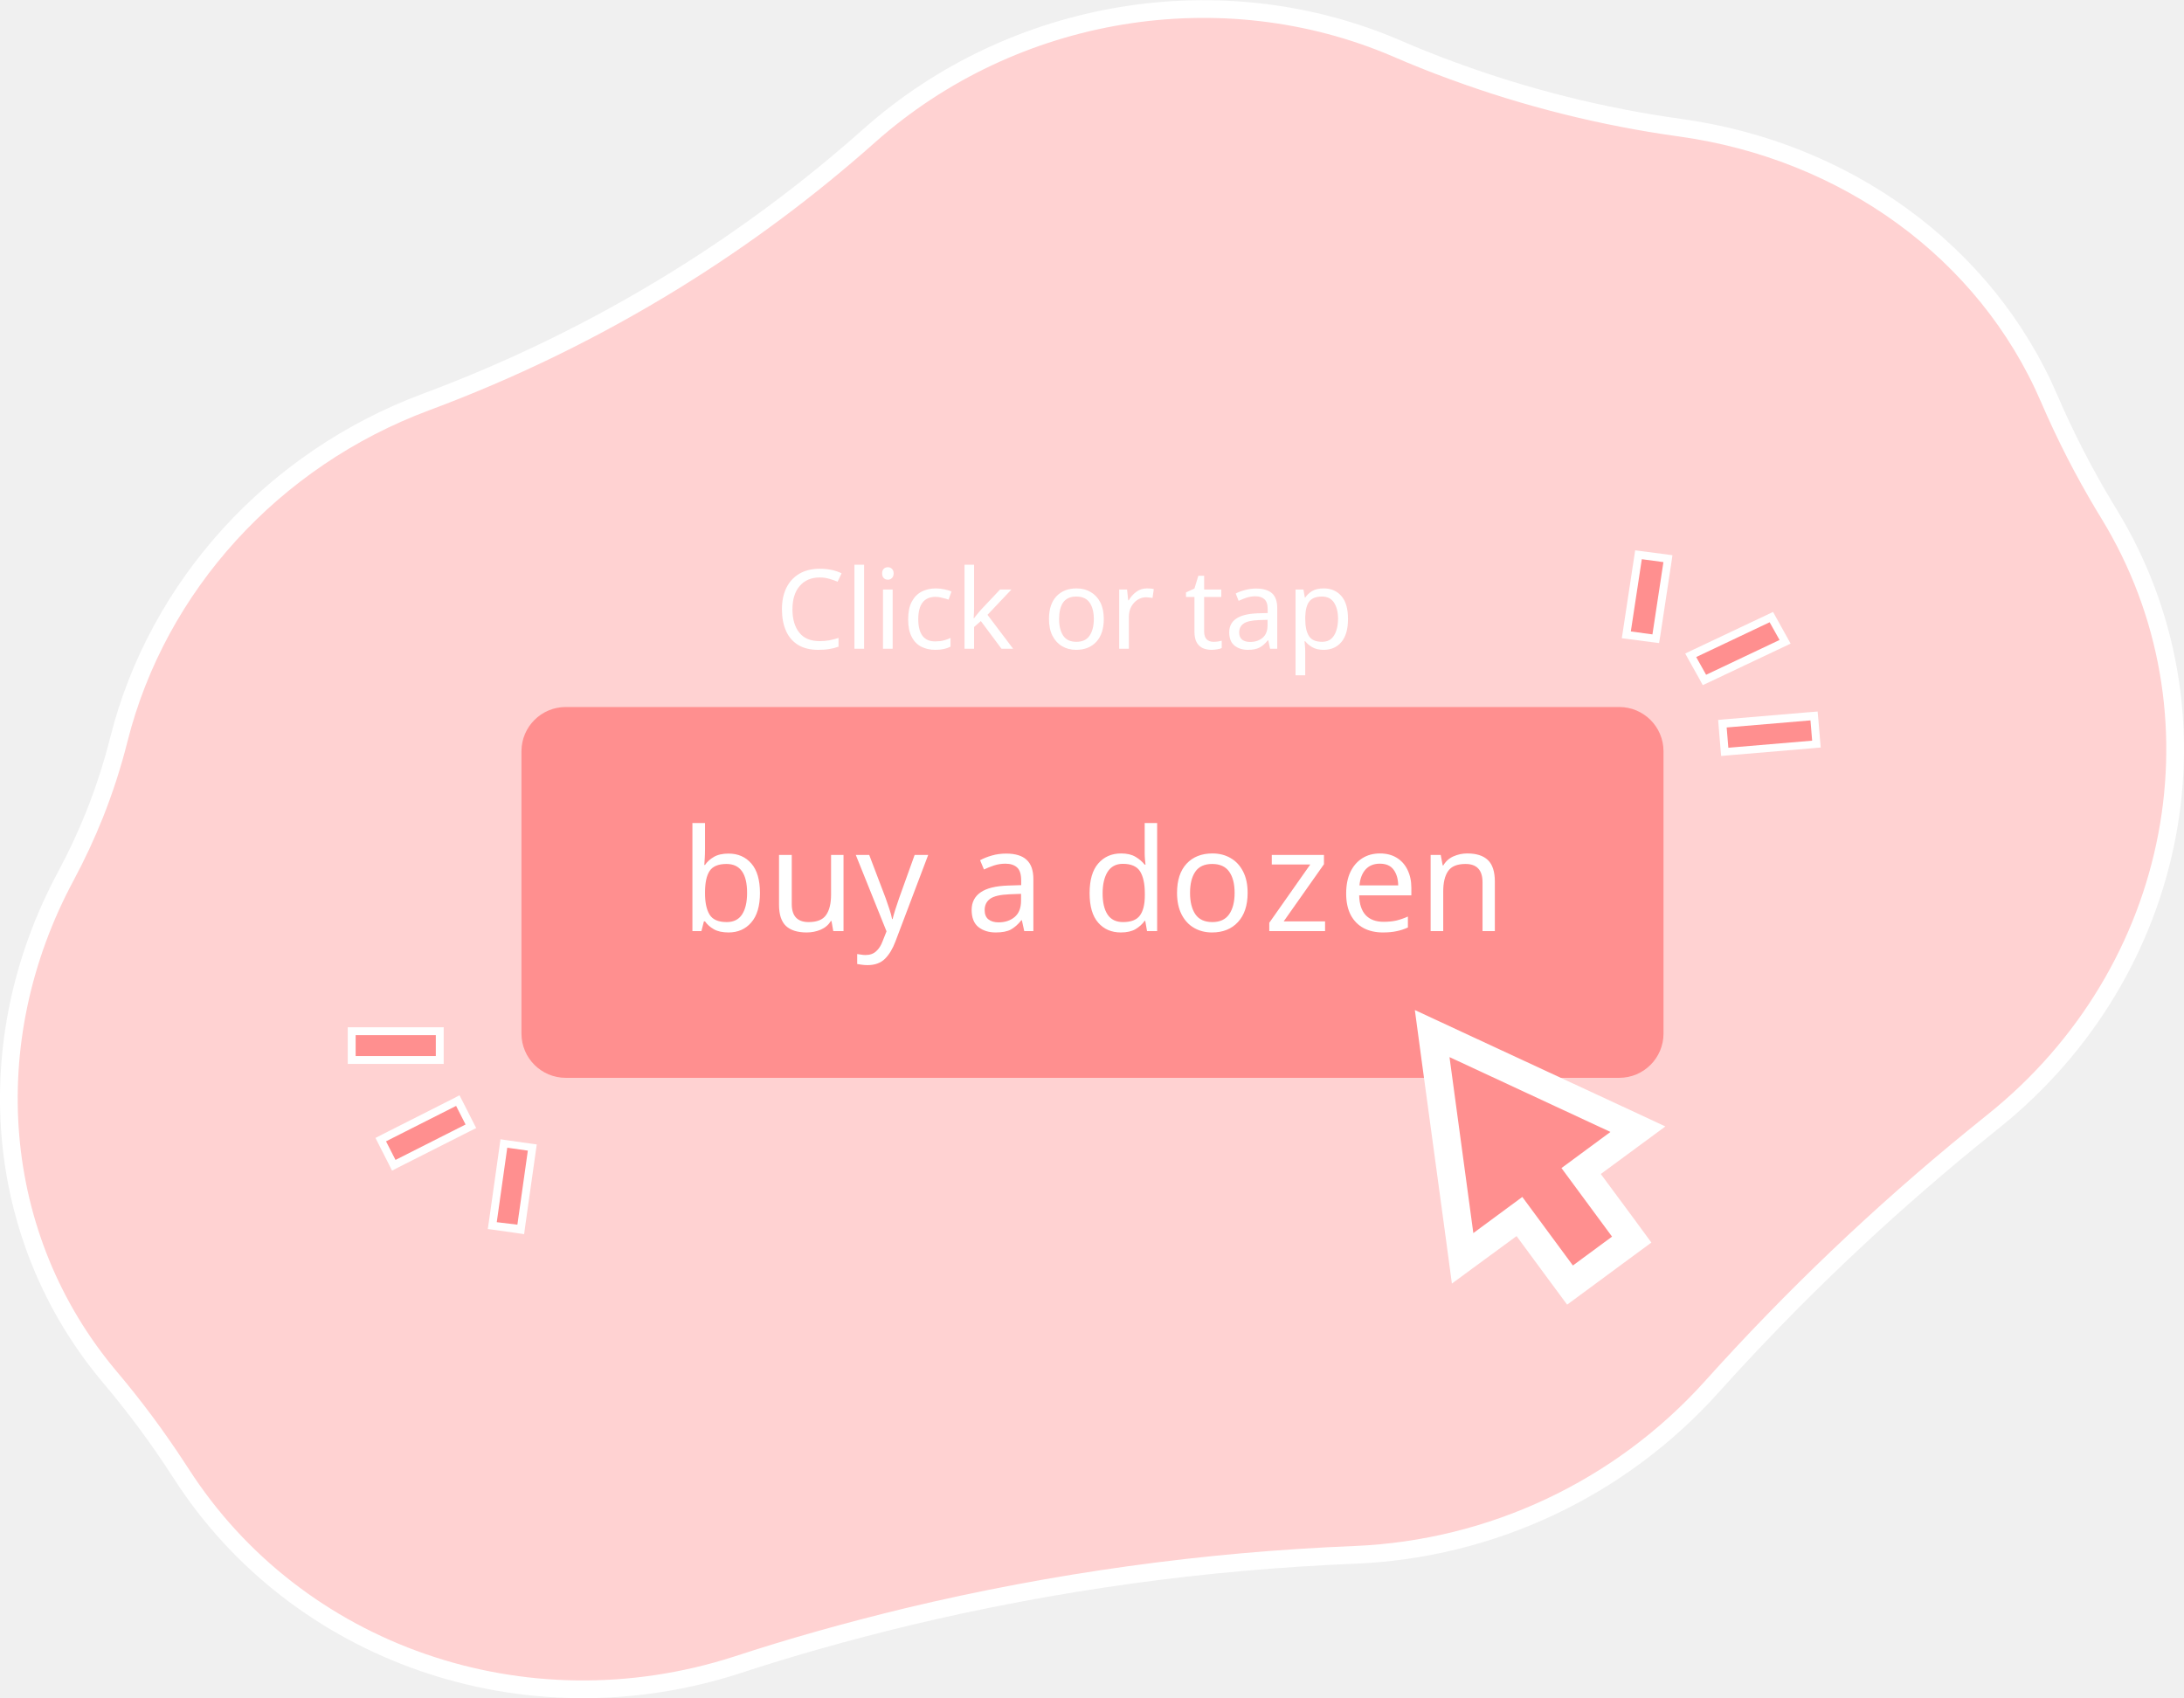
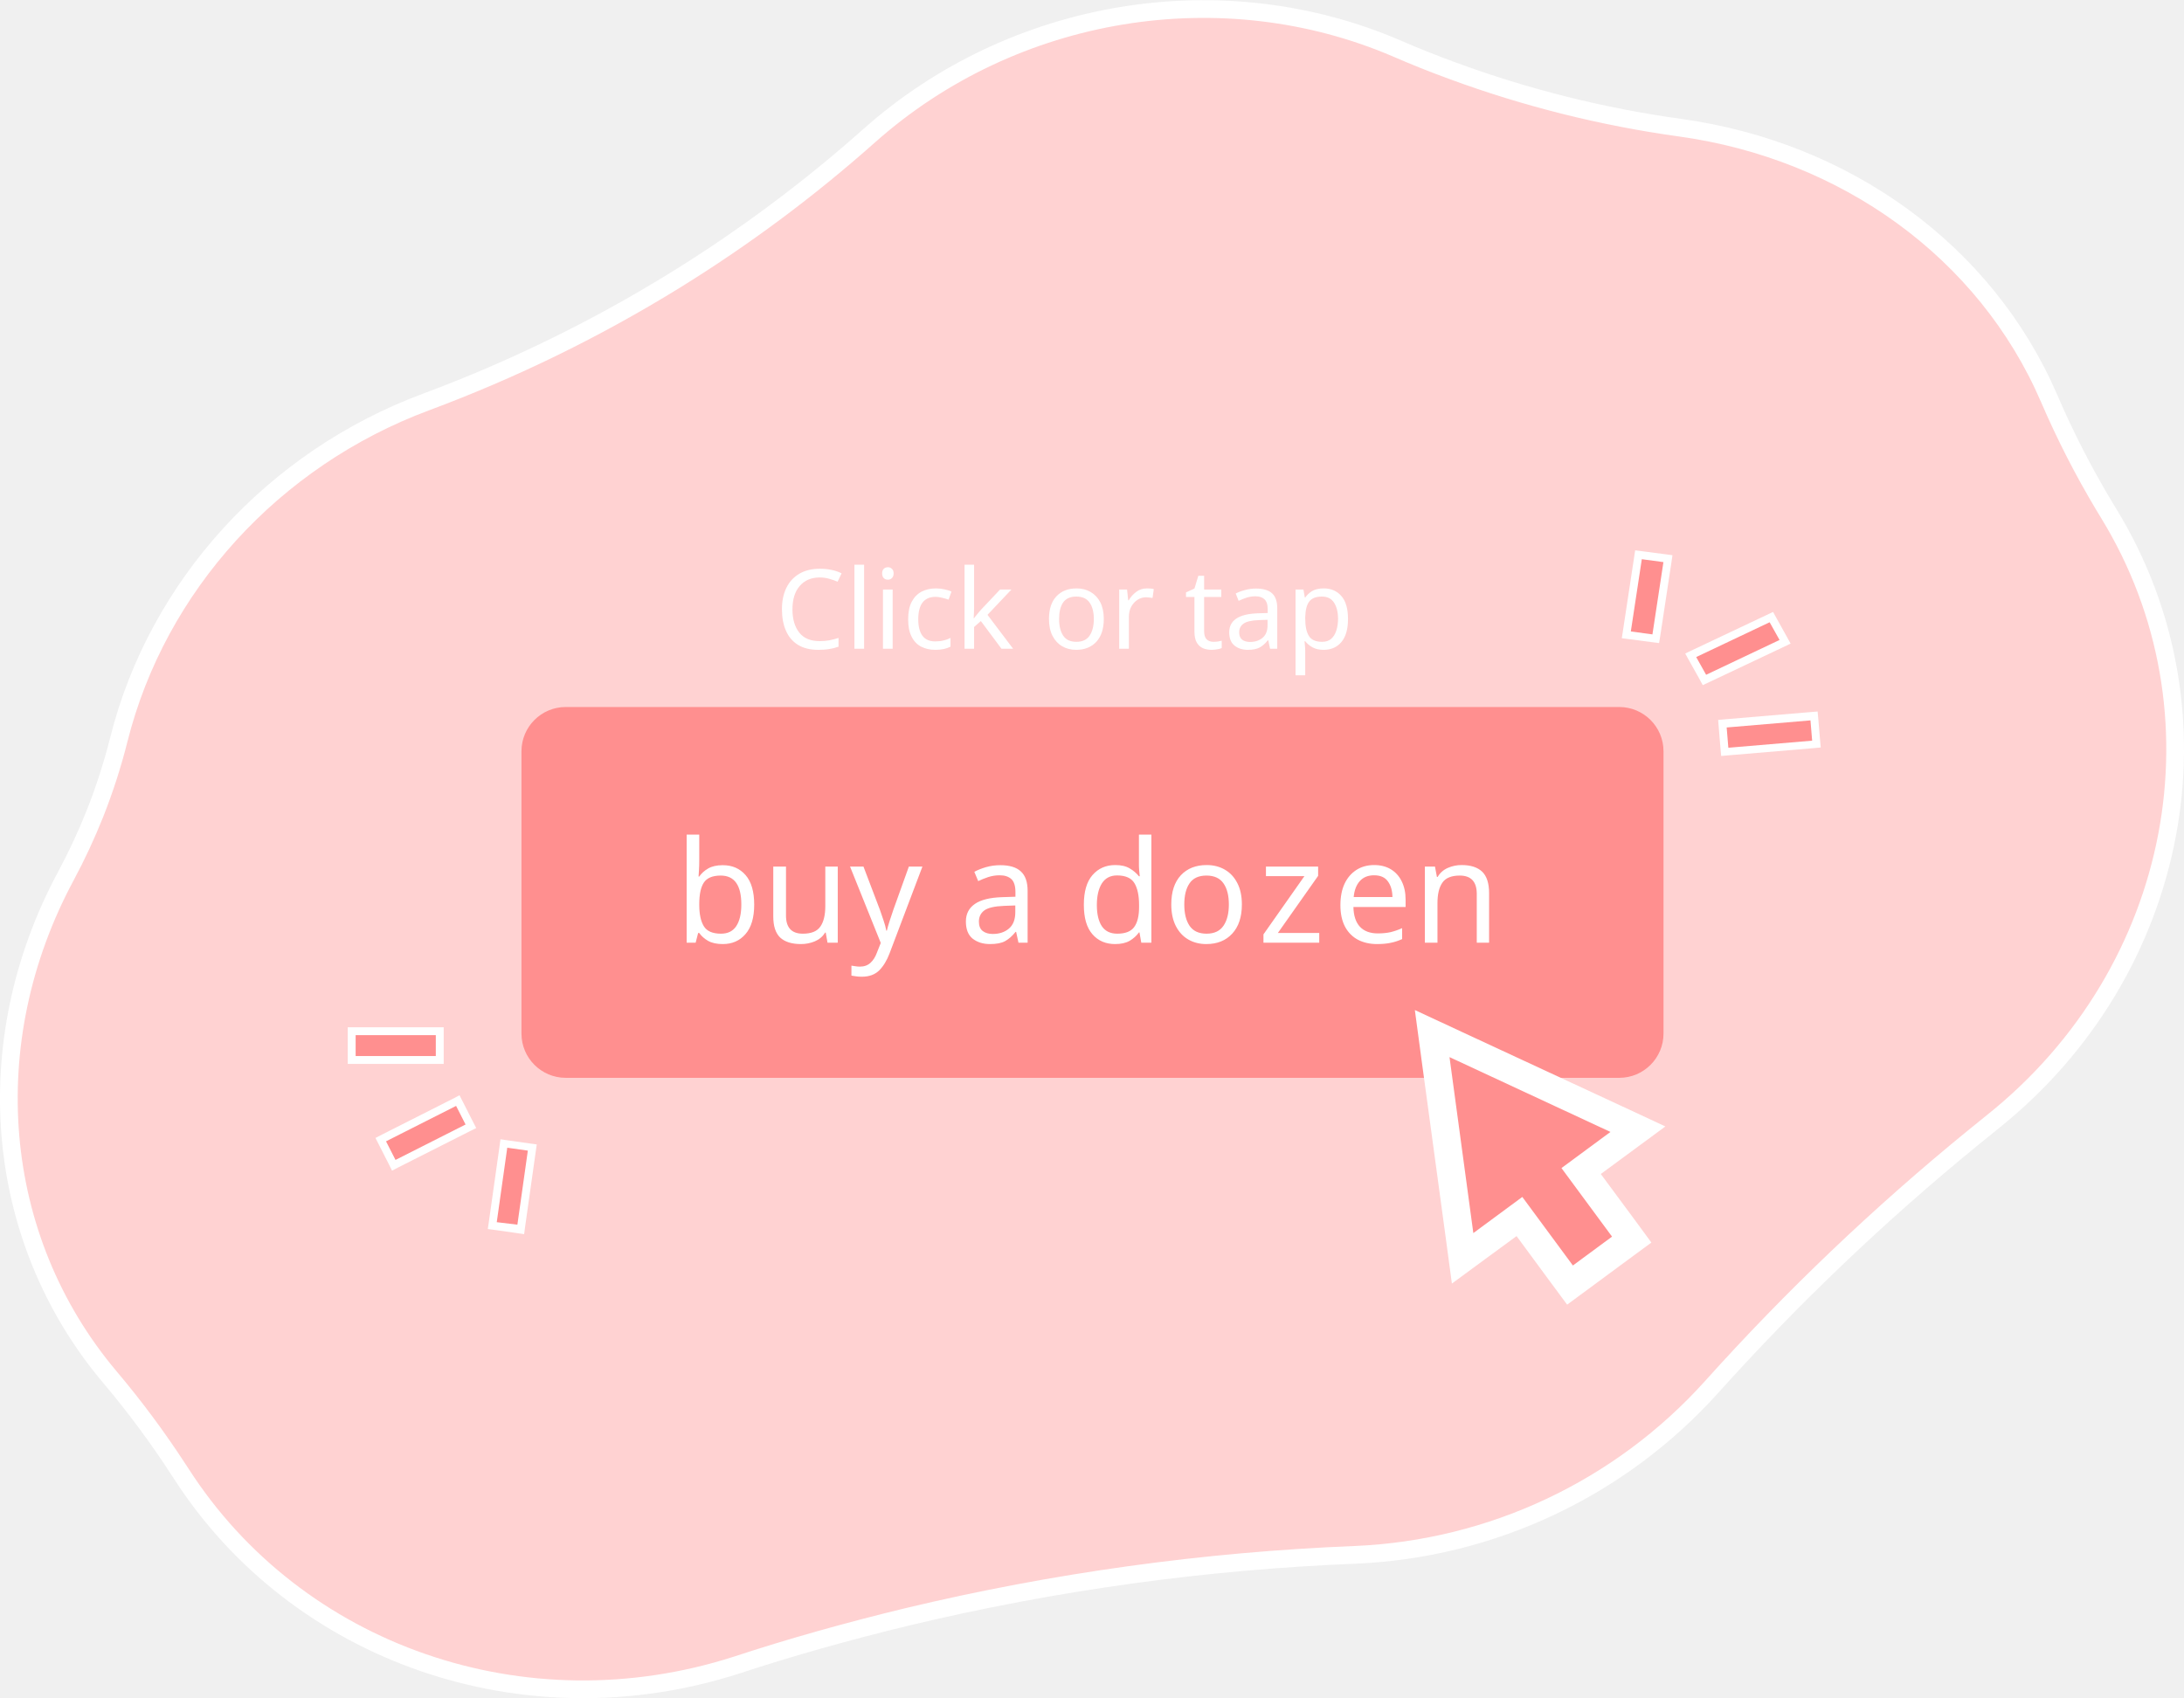
<svg xmlns="http://www.w3.org/2000/svg" viewBox="0 0 246.56 191.72">
  <defs>
-     <style>.cls-1{fill:#ffd2d2;stroke:#fff;stroke-miterlimit:10;stroke-width:2px;}.cls-2{fill:#ff8f8f;}.cls-3{font-size:16.05px;}.cls-3,.cls-5,.cls-6{fill:#fff;}.cls-3,.cls-5{font-family:Inter_FXH-Regular, Inter_FXH;}.cls-4{letter-spacing:-0.02em;}.cls-5{font-size:12.48px;}</style>
+     <style>.cls-1{fill:#ffd2d2;stroke:#fff;stroke-miterlimit:10;stroke-width:2px;}.cls-2{fill:#ff8f8f;}.cls-3{font-size:12.48px;}.cls-3,.cls-4,.cls-5{fill:#fff;}.cls-3,.cls-5{font-family:Inter_FXH-Regular, Inter_FXH;}.cls-5{font-size:16.05px;}.cls-6{letter-spacing:-0.02em;}</style>
  </defs>
  <g id="Layer_2" data-name="Layer 2">
    <g id="Layer_1-2" data-name="Layer 1">
      <path class="cls-1" d="M13.43,83.45c4.36-17.3,17.42-31.63,34.64-38.05A159.34,159.34,0,0,0,76.22,31.64a157.84,157.84,0,0,0,21.9-16.31C114.46.8,138-3,157.7,5.48c2,.87,4.1,1.71,6.26,2.5a123.31,123.31,0,0,0,25.73,6.44C208.29,17,224.16,28.34,231.34,45a102.09,102.09,0,0,0,6.19,12.1c.18.3.35.59.54.89,13.68,22.34,8.22,51.63-13.1,68.67l-2.21,1.79a264.26,264.26,0,0,0-29.56,28.19A57.37,57.37,0,0,1,153,175.56a262.47,262.47,0,0,0-50.57,7C95.67,184.2,89.25,186,83.18,188c-24,7.73-49.69-1.31-62.73-21.62l-.33-.5a103.37,103.37,0,0,0-7.7-10.37c-13.31-15.78-15-37.94-5-56.56a68.5,68.5,0,0,0,3.31-7.11A67.59,67.59,0,0,0,13.43,83.45Z" />
      <rect class="cls-2" x="58.87" y="79.83" width="128.93" height="41.87" rx="5" />
-       <text class="cls-3" transform="translate(76.81 105.13)">buy a do<tspan class="cls-4" x="65.86" y="0">z</tspan>
+       <text class="cls-3" transform="translate(87.51 73.25)">Click or tap</text>
+       <polygon class="cls-2" points="171.53 137.36 165.12 142.08 161.68 116.71 184.9 127.5 178.49 132.22 184.2 139.96 177.23 145.1 171.53 137.36" />
+       <path class="cls-4" d="M163.64,119.36l18.17,8.45-5.53,4.08,5.71,7.74-2.21,1.63-2.21,1.63-5.71-7.74-5.53,4.08-2.69-19.87m-3.91-5.3.77,5.73,2.7,19.86.71,5.28,4.3-3.16,3-2.2,3.83,5.2,1.88,2.54,2.54-1.87,2.22-1.64,2.21-1.63,2.54-1.87-1.87-2.55-3.84-5.19,3-2.21,4.29-3.16-4.83-2.25L165,116.5l-5.24-2.44Z" />
+       <rect class="cls-2" x="39.71" y="116.44" width="9.94" height="3.24" />
+       <path class="cls-4" d="M49.2,116.88v2.36H40.15v-2.36H49.2m.89-.89H39.26v4.14H50.09V116Z" />
+       <rect class="cls-2" x="43.19" y="126.31" width="9.76" height="3.24" transform="translate(-52.76 35.68) rotate(-26.95)" />
+       <path class="cls-4" d="M51.49,124.87l1.07,2.1-7.91,4-1.07-2.1,7.91-4m.39-1.2-.79.41-7.91,4-.79.41.4.79,1.07,2.1.4.8.79-.41,7.91-4,.8-.4-.41-.8-1.06-2.09-.41-.8Z" />
+       <rect class="cls-2" x="53.17" y="132.31" width="9.33" height="3.24" transform="translate(-82.88 172.43) rotate(-81.95)" />
+       <path class="cls-4" d="M57.26,129.59l2.33.33-1.18,8.36L56.08,138l1.18-8.36m-.76-1-.12.89-1.18,8.35-.13.89.89.12,2.32.33.89.13.12-.89,1.18-8.35.13-.89-.88-.12-2.33-.33-.89-.13Z" />
+       <rect class="cls-2" x="194.56" y="81.29" width="10.38" height="3.19" transform="translate(-6.29 17.19) rotate(-4.85)" />
+       <path class="cls-4" d="M204.39,81.34l.19,2.29-9.46.8-.19-2.29,9.46-.8m.81-1-.89.07-9.46.8-.88.08.07.89.19,2.29.08.89.89-.08,9.46-.8.89-.08-.08-.89-.19-2.28-.08-.89Z" />
+       <polygon class="cls-2" points="190.87 73.99 199.97 69.68 201.52 72.51 192.42 76.82 190.87 73.99" />
+       <path class="cls-4" d="M199.78,70.26l1.12,2-8.29,3.93-1.12-2,8.29-3.93m.38-1.16-.76.36-8.29,3.92-.86.41.46.83,1.12,2,.4.74L193,77l8.29-3.92.86-.41-.46-.83-1.11-2-.41-.74Z" />
+       <polygon class="cls-2" points="183.6 71.69 184.97 62.65 188.3 63.08 186.93 72.13 183.6 71.69" />
+       <path class="cls-4" d="M185.35,63.14l2.44.33-1.24,8.16-2.44-.33,1.24-8.16m-.75-1-.13.86-1.24,8.16-.14.9.9.12,2.45.32.86.11.14-.86,1.24-8.16.13-.9-.9-.12-2.44-.32-.87-.11Z" />
+       <text class="cls-5" transform="translate(76.16 106.44)">buy a do<tspan class="cls-6" x="65.85" y="0">z</tspan>
        <tspan x="74.29" y="0">en</tspan>
      </text>
-       <text class="cls-5" transform="translate(87.51 73.25)">Click or tap</text>
-       <polygon class="cls-2" points="171.53 137.36 165.12 142.08 161.68 116.71 184.9 127.5 178.49 132.22 184.2 139.96 177.23 145.1 171.53 137.36" />
-       <path class="cls-6" d="M163.64,119.36l18.17,8.45-5.53,4.08,5.71,7.74-2.21,1.63-2.21,1.63-5.71-7.74-5.53,4.08-2.69-19.87m-3.91-5.3.77,5.73,2.7,19.86.71,5.28,4.3-3.16,3-2.2,3.83,5.2,1.88,2.54,2.54-1.87,2.22-1.64,2.21-1.63,2.54-1.87-1.87-2.55-3.84-5.19,3-2.21,4.29-3.16-4.83-2.25L165,116.5l-5.24-2.44Z" />
-       <rect class="cls-2" x="39.71" y="116.44" width="9.94" height="3.24" />
-       <path class="cls-6" d="M49.2,116.88v2.36H40.15v-2.36H49.2m.89-.89H39.26v4.14H50.09V116Z" />
-       <rect class="cls-2" x="43.19" y="126.31" width="9.76" height="3.24" transform="translate(-52.76 35.68) rotate(-26.95)" />
-       <path class="cls-6" d="M51.49,124.87l1.07,2.1-7.91,4-1.07-2.1,7.91-4m.39-1.2-.79.41-7.91,4-.79.41.4.79,1.07,2.1.4.8.79-.41,7.91-4,.8-.4-.41-.8-1.06-2.09-.41-.8Z" />
-       <rect class="cls-2" x="53.17" y="132.31" width="9.33" height="3.24" transform="translate(-82.88 172.43) rotate(-81.95)" />
-       <path class="cls-6" d="M57.26,129.59l2.33.33-1.18,8.36L56.08,138l1.18-8.36m-.76-1-.12.89-1.18,8.35-.13.89.89.12,2.32.33.89.13.12-.89,1.18-8.35.13-.89-.88-.12-2.33-.33-.89-.13Z" />
-       <rect class="cls-2" x="194.56" y="81.29" width="10.38" height="3.19" transform="translate(-6.29 17.19) rotate(-4.85)" />
-       <path class="cls-6" d="M204.39,81.34l.19,2.29-9.46.8-.19-2.29,9.46-.8m.81-1-.89.07-9.46.8-.88.08.07.89.19,2.29.08.89.89-.08,9.46-.8.89-.08-.08-.89-.19-2.28-.08-.89Z" />
-       <polygon class="cls-2" points="190.87 73.99 199.97 69.68 201.52 72.51 192.42 76.82 190.87 73.99" />
-       <path class="cls-6" d="M199.78,70.26l1.12,2-8.29,3.93-1.12-2,8.29-3.93m.38-1.16-.76.36-8.29,3.92-.86.41.46.83,1.12,2,.4.74L193,77l8.29-3.92.86-.41-.46-.83-1.11-2-.41-.74Z" />
-       <polygon class="cls-2" points="183.6 71.69 184.97 62.65 188.3 63.08 186.93 72.13 183.6 71.69" />
-       <path class="cls-6" d="M185.35,63.14l2.44.33-1.24,8.16-2.44-.33,1.24-8.16m-.75-1-.13.86-1.24,8.16-.14.9.9.12,2.45.32.86.11.14-.86,1.24-8.16.13-.9-.9-.12-2.44-.32-.87-.11Z" />
    </g>
  </g>
</svg>
